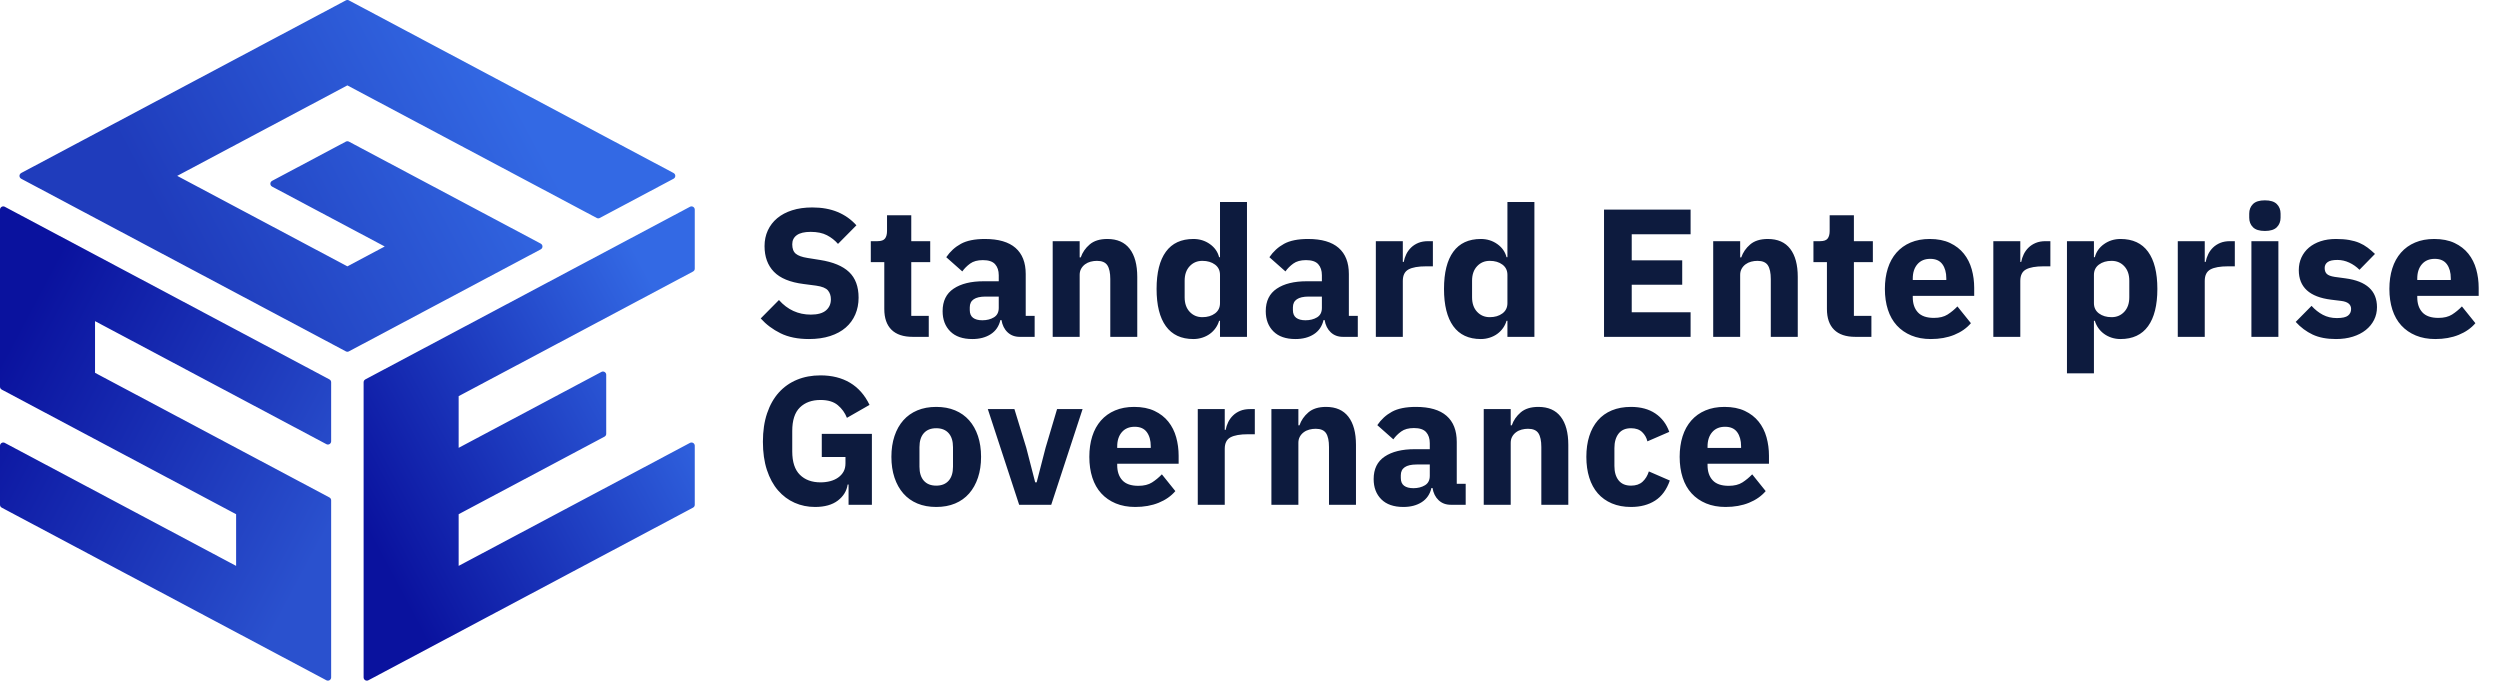
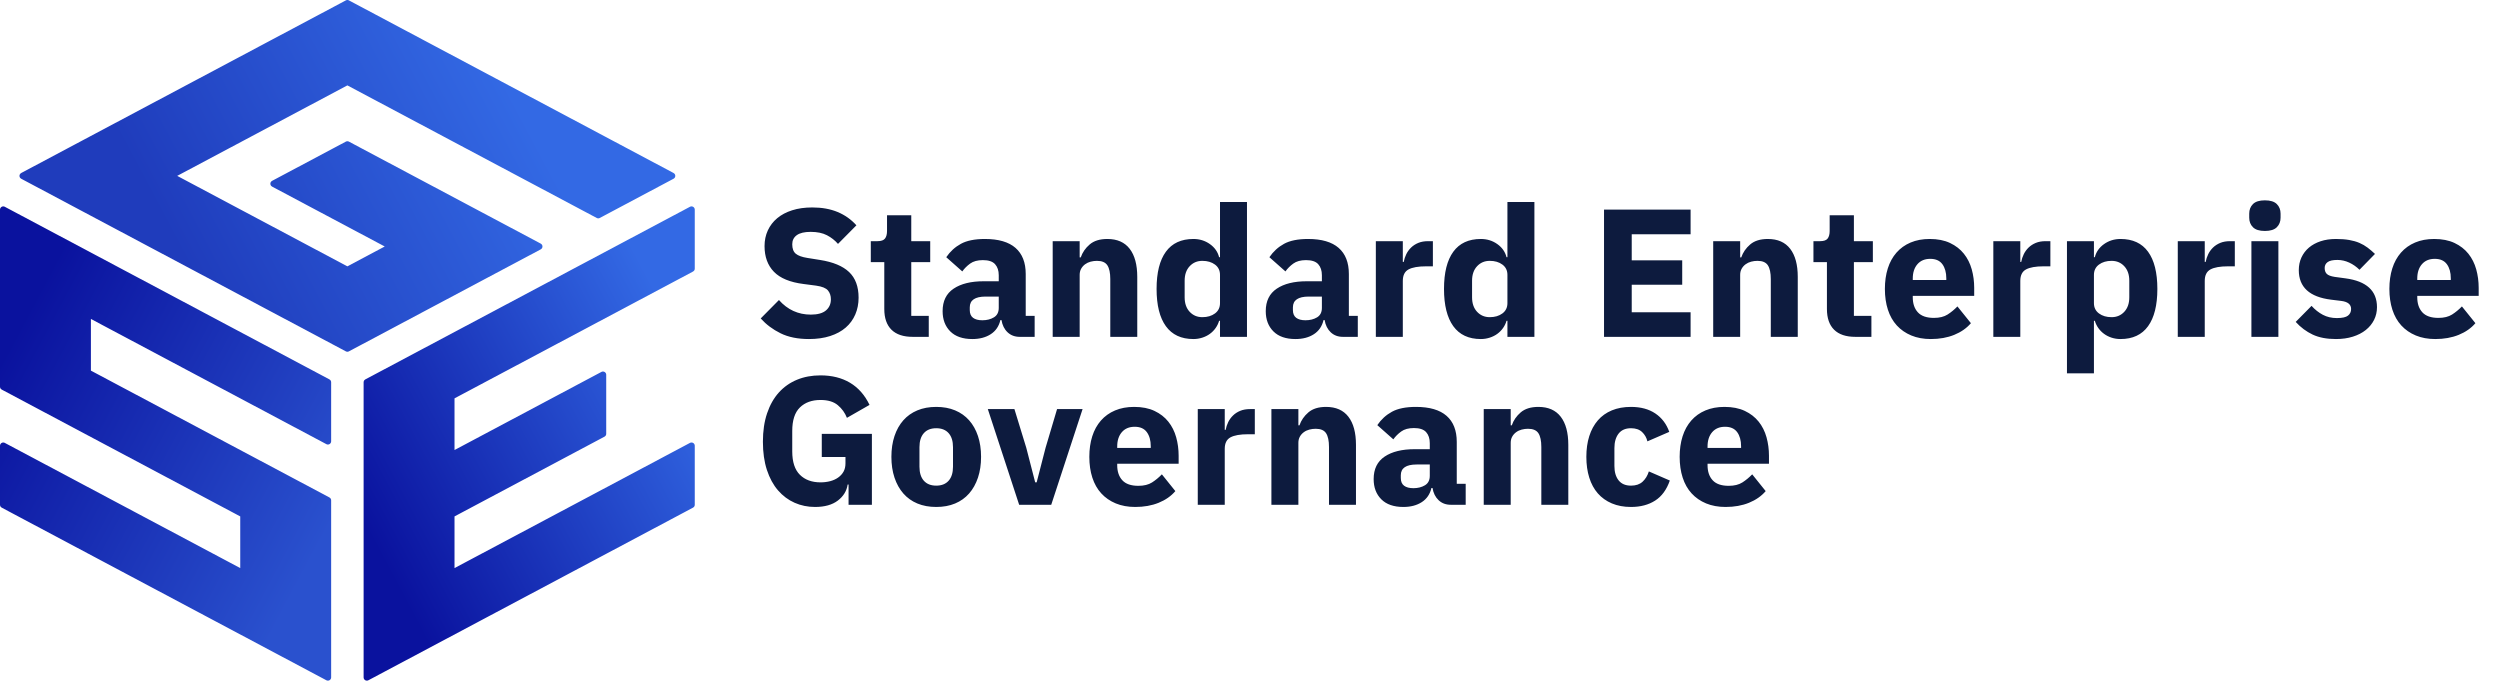
<svg xmlns="http://www.w3.org/2000/svg" viewBox="-481.5 -506.44 3465.21 943.43" width="3465.21" height="943.43">
  <defs>
    <linearGradient id="lktwoAtop" gradientUnits="userSpaceOnUse" x1="-225" y1="-143.04" x2="225" y2="-382.31">
      <stop offset="0" stop-color="#1F3CBC" />
      <stop offset="1" stop-color="#3369E4" />
    </linearGradient>
    <linearGradient id="lktwoAleft" gradientUnits="userSpaceOnUse" x1="-477" y1="-11.32" x2="-27" y2="227.95">
      <stop offset="0" stop-color="#0A129E" />
      <stop offset="1" stop-color="#2A51CE" />
    </linearGradient>
    <linearGradient id="lktwoAright" gradientUnits="userSpaceOnUse" x1="27" y1="227.95" x2="477" y2="-11.32">
      <stop offset="0" stop-color="#0A129E" />
      <stop offset="1" stop-color="#3369E4" />
    </linearGradient>
  </defs>
  <path d="M-450 -262.67 L0 -501.94 L102.27 -447.56 L-347.73 -208.29 Z M-450 -262.67 L-347.73 -317.05 L102.27 -77.78 L0 -23.4 Z M-102.27 -447.56 L0 -501.94 L450 -262.67 L347.73 -208.29 Z M-102.27 -77.78 L163.64 -219.17 L265.91 -164.79 L0 -23.4 Z M-102.27 -251.79 L0 -306.17 L163.64 -219.17 L61.36 -164.79 Z" fill="url(#lktwoAtop)" stroke="url(#lktwoAtop)" stroke-width="9" stroke-linejoin="round" />
-   <path d="M-477 -215.87 L-27 23.4 L-27 105.22 L-477 -134.05 Z M-477 -134.05 L-354.27 -68.79 L-354.27 13.02 L-477 -52.23 Z M-477 -52.23 L-27 187.04 L-27 268.86 L-477 29.59 Z M-149.73 203.6 L-27 268.86 L-27 350.67 L-149.73 285.42 Z M-477 111.4 L-27 350.67 L-27 432.49 L-477 193.22 Z" fill="url(#lktwoAleft)" stroke="url(#lktwoAleft)" stroke-width="9" stroke-linejoin="round" />
-   <path d="M27 23.4 L477 -215.87 L477 -134.05 L27 105.22 Z M27 105.22 L149.73 39.96 L149.73 121.78 L27 187.04 Z M27 187.04 L354.27 13.02 L354.27 94.84 L27 268.86 Z M27 268.86 L149.73 203.6 L149.73 285.42 L27 350.67 Z M27 350.67 L477 111.4 L477 193.22 L27 432.49 Z" fill="url(#lktwoAright)" stroke="url(#lktwoAright)" stroke-width="9" stroke-linejoin="round" />
+   <path d="M-477 -215.87 L-27 23.4 L-27 105.22 L-477 -134.05 Z M-477 -134.05 L-360 -71.84 L-360 9.98 L-477 -52.23 Z M-477 -52.23 L-27 187.04 L-27 268.86 L-477 29.59 Z M-144 206.65 L-27 268.86 L-27 350.67 L-144 288.46 Z M-477 111.4 L-27 350.67 L-27 432.49 L-477 193.22 Z" fill="url(#lktwoAleft)" stroke="url(#lktwoAleft)" stroke-width="9" stroke-linejoin="round" />
+   <path d="M27 23.4 L477 -215.87 L477 -134.05 L27 105.22 Z M27 105.22 L144 43.01 L144 124.83 L27 187.04 Z M27 187.04 L354.27 13.02 L354.27 94.84 L27 268.86 Z M27 268.86 L144 206.65 L144 288.46 L27 350.67 Z M27 350.67 L477 111.4 L477 193.22 L27 432.49 Z" fill="url(#lktwoAright)" stroke="url(#lktwoAright)" stroke-width="9" stroke-linejoin="round" />
  <path d="M639.86,-36.5Q616.62,-36.5,600.45,-44.46Q584.29,-52.42,572.92,-65.05L598.18,-90.57Q616.12,-70.36,642.39,-70.36Q656.54,-70.36,663.36,-76.17Q670.18,-81.98,670.18,-91.58Q670.18,-98.9,666.14,-103.83Q662.09,-108.75,649.72,-110.52L632.28,-112.8Q604.24,-116.33,591.23,-129.72Q578.22,-143.11,578.22,-165.34Q578.22,-177.22,582.77,-187.07Q587.32,-196.92,595.78,-203.99Q604.24,-211.07,616.5,-214.98Q628.75,-218.9,644.41,-218.9Q664.37,-218.9,679.53,-212.58Q694.68,-206.27,705.55,-194.14L680.03,-168.37Q673.72,-175.7,664.75,-180.37Q655.78,-185.05,642.14,-185.05Q629.25,-185.05,622.94,-180.5Q616.62,-175.95,616.62,-167.87Q616.62,-158.77,621.55,-154.73Q626.47,-150.69,637.59,-148.92L655.02,-146.14Q682.3,-141.85,695.44,-129.34Q708.58,-116.84,708.58,-93.85Q708.58,-81.22,704.03,-70.61Q699.48,-60,690.77,-52.42Q682.05,-44.84,669.17,-40.67Q656.28,-36.5,639.86,-36.5ZM783.61,-39.54Q764.16,-39.54,754.18,-49.39Q744.2,-59.24,744.2,-78.19L744.2,-143.11L725.5,-143.11L725.5,-172.16L734.85,-172.16Q742.43,-172.16,745.21,-175.83Q747.99,-179.49,747.99,-186.31L747.99,-208.04L781.59,-208.04L781.59,-172.16L807.86,-172.16L807.86,-143.11L781.59,-143.11L781.59,-68.59L805.84,-68.59L805.84,-39.54ZM931.9,-39.54Q921.79,-39.54,915.1,-45.85Q908.4,-52.17,906.64,-62.78L905.12,-62.78Q902.09,-49.89,891.73,-43.2Q881.37,-36.5,866.22,-36.5Q846.26,-36.5,835.65,-47.11Q825.04,-57.72,825.04,-75.16Q825.04,-96.12,840.32,-106.35Q855.61,-116.59,881.88,-116.59L902.85,-116.59L902.85,-124.92Q902.85,-134.52,897.79,-140.21Q892.74,-145.89,880.87,-145.89Q869.75,-145.89,863.18,-141.09Q856.62,-136.29,852.32,-130.23L830.09,-149.93Q838.17,-161.81,850.43,-168.5Q862.68,-175.2,883.65,-175.2Q911.94,-175.2,926.09,-162.82Q940.23,-150.44,940.23,-126.69L940.23,-68.59L952.61,-68.59L952.61,-39.54ZM880.11,-62.52Q889.46,-62.52,896.15,-66.57Q902.85,-70.61,902.85,-79.7L902.85,-95.37L884.66,-95.37Q862.68,-95.37,862.68,-80.46L862.68,-76.67Q862.68,-69.35,867.23,-65.93Q871.77,-62.52,880.11,-62.52ZM977.62,-39.54L977.62,-172.16L1015.01,-172.16L1015.01,-149.68L1016.53,-149.68Q1020.06,-160.04,1028.91,-167.62Q1037.75,-175.2,1053.41,-175.2Q1073.87,-175.2,1084.36,-161.55Q1094.84,-147.91,1094.84,-122.65L1094.84,-39.54L1057.45,-39.54L1057.45,-119.62Q1057.45,-132.5,1053.41,-138.69Q1049.37,-144.88,1039.01,-144.88Q1034.46,-144.88,1030.17,-143.74Q1025.87,-142.61,1022.46,-140.08Q1019.05,-137.55,1017.03,-133.89Q1015.01,-130.23,1015.01,-125.43L1015.01,-39.54ZM1209.53,-61.77L1208.27,-61.77Q1206.75,-56.46,1203.47,-51.79Q1200.19,-47.11,1195.51,-43.7Q1190.84,-40.29,1184.9,-38.4Q1178.97,-36.5,1172.65,-36.5Q1147.39,-36.5,1134.5,-54.31Q1121.62,-72.12,1121.62,-105.98Q1121.62,-139.83,1134.5,-157.51Q1147.39,-175.2,1172.65,-175.2Q1185.53,-175.2,1195.51,-168.12Q1205.49,-161.05,1208.27,-149.93L1209.53,-149.93L1209.53,-226.48L1246.92,-226.48L1246.92,-39.54L1209.53,-39.54ZM1185.03,-66.82Q1195.64,-66.82,1202.59,-72Q1209.53,-77.18,1209.53,-86.27L1209.53,-125.43Q1209.53,-134.52,1202.59,-139.7Q1195.64,-144.88,1185.03,-144.88Q1174.42,-144.88,1167.47,-137.43Q1160.52,-129.98,1160.52,-117.34L1160.52,-94.36Q1160.52,-81.72,1167.47,-74.27Q1174.42,-66.82,1185.03,-66.82ZM1379.8,-39.54Q1369.7,-39.54,1363,-45.85Q1356.31,-52.17,1354.54,-62.78L1353.02,-62.78Q1349.99,-49.89,1339.63,-43.2Q1329.28,-36.5,1314.12,-36.5Q1294.16,-36.5,1283.55,-47.11Q1272.94,-57.72,1272.94,-75.16Q1272.94,-96.12,1288.23,-106.35Q1303.51,-116.59,1329.78,-116.59L1350.75,-116.59L1350.75,-124.92Q1350.75,-134.52,1345.7,-140.21Q1340.65,-145.89,1328.77,-145.89Q1317.66,-145.89,1311.09,-141.09Q1304.52,-136.29,1300.23,-130.23L1277.99,-149.93Q1286.08,-161.81,1298.33,-168.5Q1310.58,-175.2,1331.55,-175.2Q1359.84,-175.2,1373.99,-162.82Q1388.14,-150.44,1388.14,-126.69L1388.14,-68.59L1400.52,-68.59L1400.52,-39.54ZM1328.01,-62.52Q1337.36,-62.52,1344.06,-66.57Q1350.75,-70.61,1350.75,-79.7L1350.75,-95.37L1332.56,-95.37Q1310.58,-95.37,1310.58,-80.46L1310.58,-76.67Q1310.58,-69.35,1315.13,-65.93Q1319.68,-62.52,1328.01,-62.52ZM1425.53,-39.54L1425.53,-172.16L1462.92,-172.16L1462.92,-143.36L1464.18,-143.36Q1465.19,-148.92,1467.72,-154.1Q1470.24,-159.28,1474.41,-163.32Q1478.58,-167.36,1484.39,-169.76Q1490.2,-172.16,1498.03,-172.16L1504.6,-172.16L1504.6,-137.3L1495.25,-137.3Q1478.83,-137.3,1470.87,-133.01Q1462.92,-128.71,1462.92,-117.09L1462.92,-39.54ZM1607.92,-61.77L1606.66,-61.77Q1605.14,-56.46,1601.86,-51.79Q1598.58,-47.11,1593.9,-43.7Q1589.23,-40.29,1583.29,-38.4Q1577.36,-36.5,1571.04,-36.5Q1545.78,-36.5,1532.89,-54.31Q1520.01,-72.12,1520.01,-105.98Q1520.01,-139.83,1532.89,-157.51Q1545.78,-175.2,1571.04,-175.2Q1583.92,-175.2,1593.9,-168.12Q1603.88,-161.05,1606.66,-149.93L1607.92,-149.93L1607.92,-226.48L1645.31,-226.48L1645.31,-39.54L1607.92,-39.54ZM1583.42,-66.82Q1594.03,-66.82,1600.98,-72Q1607.92,-77.18,1607.92,-86.27L1607.92,-125.43Q1607.92,-134.52,1600.98,-139.7Q1594.03,-144.88,1583.42,-144.88Q1572.81,-144.88,1565.86,-137.43Q1558.91,-129.98,1558.91,-117.34L1558.91,-94.36Q1558.91,-81.72,1565.86,-74.27Q1572.81,-66.82,1583.42,-66.82ZM1741.81,-39.54L1741.81,-215.87L1861.81,-215.87L1861.81,-181.76L1780.21,-181.76L1780.21,-145.64L1850.19,-145.64L1850.19,-111.79L1780.21,-111.79L1780.21,-73.64L1861.81,-73.64L1861.81,-39.54ZM1893.14,-39.54L1893.14,-172.16L1930.52,-172.16L1930.52,-149.68L1932.04,-149.68Q1935.58,-160.04,1944.42,-167.62Q1953.26,-175.2,1968.92,-175.2Q1989.39,-175.2,1999.87,-161.55Q2010.35,-147.91,2010.35,-122.65L2010.35,-39.54L1972.97,-39.54L1972.97,-119.62Q1972.97,-132.5,1968.92,-138.69Q1964.88,-144.88,1954.52,-144.88Q1949.98,-144.88,1945.68,-143.74Q1941.39,-142.61,1937.98,-140.08Q1934.57,-137.55,1932.55,-133.89Q1930.52,-130.23,1930.52,-125.43L1930.52,-39.54ZM2090.18,-39.54Q2070.73,-39.54,2060.75,-49.39Q2050.77,-59.24,2050.77,-78.19L2050.77,-143.11L2032.08,-143.11L2032.08,-172.16L2041.43,-172.16Q2049.01,-172.16,2051.79,-175.83Q2054.56,-179.49,2054.56,-186.31L2054.56,-208.04L2088.16,-208.04L2088.16,-172.16L2114.44,-172.16L2114.44,-143.11L2088.16,-143.11L2088.16,-68.59L2112.42,-68.59L2112.42,-39.54ZM2194.77,-36.5Q2179.61,-36.5,2167.74,-41.43Q2155.87,-46.36,2147.66,-55.32Q2139.45,-64.29,2135.28,-77.18Q2131.11,-90.06,2131.11,-105.98Q2131.11,-121.64,2135.15,-134.4Q2139.19,-147.15,2147.15,-156.25Q2155.11,-165.34,2166.73,-170.27Q2178.35,-175.2,2193.26,-175.2Q2209.68,-175.2,2221.42,-169.64Q2233.17,-164.08,2240.62,-154.73Q2248.07,-145.39,2251.49,-133.13Q2254.9,-120.88,2254.9,-107.49L2254.9,-96.38L2169.76,-96.38L2169.76,-94.36Q2169.76,-81.22,2176.83,-73.51Q2183.91,-65.81,2199.07,-65.81Q2210.69,-65.81,2218.01,-70.48Q2225.34,-75.16,2231.65,-81.72L2250.35,-58.48Q2241.51,-48.12,2227.23,-42.31Q2212.96,-36.5,2194.77,-36.5ZM2194.01,-147.66Q2182.64,-147.66,2176.2,-140.21Q2169.76,-132.75,2169.76,-120.38L2169.76,-118.35L2216.24,-118.35L2216.24,-120.63Q2216.24,-132.75,2210.81,-140.21Q2205.38,-147.66,2194.01,-147.66ZM2281.42,-39.54L2281.42,-172.16L2318.81,-172.16L2318.81,-143.36L2320.07,-143.36Q2321.08,-148.92,2323.61,-154.1Q2326.14,-159.28,2330.3,-163.32Q2334.47,-167.36,2340.28,-169.76Q2346.09,-172.16,2353.92,-172.16L2360.49,-172.16L2360.49,-137.3L2351.15,-137.3Q2334.73,-137.3,2326.77,-133.01Q2318.81,-128.71,2318.81,-117.09L2318.81,-39.54ZM2383.48,-172.16L2420.87,-172.16L2420.87,-149.93L2422.13,-149.93Q2424.91,-161.05,2434.89,-168.12Q2444.87,-175.2,2457.75,-175.2Q2483.02,-175.2,2495.9,-157.51Q2508.78,-139.83,2508.78,-105.98Q2508.78,-72.12,2495.9,-54.31Q2483.02,-36.5,2457.75,-36.5Q2451.19,-36.5,2445.37,-38.4Q2439.56,-40.29,2434.89,-43.7Q2430.22,-47.11,2426.93,-51.79Q2423.65,-56.46,2422.13,-61.77L2420.87,-61.77L2420.87,10.99L2383.48,10.99ZM2445.37,-66.82Q2455.99,-66.82,2462.93,-74.27Q2469.88,-81.72,2469.88,-94.36L2469.88,-117.34Q2469.88,-129.98,2462.93,-137.43Q2455.99,-144.88,2445.37,-144.88Q2434.76,-144.88,2427.82,-139.7Q2420.87,-134.52,2420.87,-125.43L2420.87,-86.27Q2420.87,-77.18,2427.82,-72Q2434.76,-66.82,2445.37,-66.82ZM2537.08,-39.54L2537.08,-172.16L2574.47,-172.16L2574.47,-143.36L2575.73,-143.36Q2576.74,-148.92,2579.27,-154.1Q2581.79,-159.28,2585.96,-163.32Q2590.13,-167.36,2595.94,-169.76Q2601.75,-172.16,2609.58,-172.16L2616.15,-172.16L2616.15,-137.3L2606.8,-137.3Q2590.38,-137.3,2582.42,-133.01Q2574.47,-128.71,2574.47,-117.09L2574.47,-39.54ZM2657.83,-186.31Q2646.46,-186.31,2641.29,-191.49Q2636.11,-196.67,2636.11,-204.75L2636.11,-210.31Q2636.11,-218.39,2641.29,-223.57Q2646.46,-228.75,2657.83,-228.75Q2669.2,-228.75,2674.38,-223.57Q2679.56,-218.39,2679.56,-210.31L2679.56,-204.75Q2679.56,-196.67,2674.38,-191.49Q2669.2,-186.31,2657.83,-186.31ZM2639.14,-172.16L2676.53,-172.16L2676.53,-39.54L2639.14,-39.54ZM2756.36,-36.5Q2737.16,-36.5,2724.02,-42.69Q2710.88,-48.88,2700.53,-60.25L2722.5,-82.48Q2729.58,-74.65,2738.17,-70.1Q2746.76,-65.56,2757.62,-65.56Q2768.73,-65.56,2773.03,-68.97Q2777.32,-72.38,2777.32,-78.19Q2777.32,-87.53,2763.94,-89.3L2749.54,-91.07Q2704.82,-96.63,2704.82,-132Q2704.82,-141.6,2708.48,-149.55Q2712.15,-157.51,2718.84,-163.2Q2725.54,-168.88,2735.01,-172.04Q2744.48,-175.2,2756.36,-175.2Q2766.71,-175.2,2774.67,-173.81Q2782.63,-172.42,2788.82,-169.76Q2795.01,-167.11,2800.19,-163.2Q2805.37,-159.28,2810.42,-154.48L2788.94,-132.5Q2782.63,-138.82,2774.67,-142.48Q2766.71,-146.14,2758.38,-146.14Q2748.78,-146.14,2744.74,-143.11Q2740.69,-140.08,2740.69,-135.03Q2740.69,-129.72,2743.6,-126.82Q2746.5,-123.91,2754.59,-122.65L2769.49,-120.63Q2813.2,-114.82,2813.2,-80.71Q2813.2,-71.11,2809.15,-63.03Q2805.11,-54.95,2797.66,-49.01Q2790.21,-43.07,2779.72,-39.79Q2769.24,-36.5,2756.36,-36.5ZM2894.04,-36.5Q2878.88,-36.5,2867.01,-41.43Q2855.13,-46.36,2846.92,-55.32Q2838.71,-64.29,2834.54,-77.18Q2830.38,-90.06,2830.38,-105.98Q2830.38,-121.64,2834.42,-134.4Q2838.46,-147.15,2846.42,-156.25Q2854.37,-165.34,2866,-170.27Q2877.62,-175.2,2892.52,-175.2Q2908.94,-175.2,2920.69,-169.64Q2932.44,-164.08,2939.89,-154.73Q2947.34,-145.39,2950.75,-133.13Q2954.16,-120.88,2954.16,-107.49L2954.16,-96.38L2869.03,-96.38L2869.03,-94.36Q2869.03,-81.22,2876.1,-73.51Q2883.17,-65.81,2898.33,-65.81Q2909.95,-65.81,2917.28,-70.48Q2924.6,-75.16,2930.92,-81.72L2949.61,-58.48Q2940.77,-48.12,2926.5,-42.31Q2912.23,-36.5,2894.04,-36.5ZM2893.28,-147.66Q2881.91,-147.66,2875.47,-140.21Q2869.03,-132.75,2869.03,-120.38L2869.03,-118.35L2915.51,-118.35L2915.51,-120.63Q2915.51,-132.75,2910.08,-140.21Q2904.65,-147.66,2893.28,-147.66ZM694.68,165.18L693.42,165.18Q691.4,178.57,679.78,187.41Q668.16,196.25,648.2,196.25Q633.04,196.25,619.91,190.44Q606.77,184.63,596.92,173.27Q587.06,161.9,581.51,144.97Q575.95,128.05,575.95,105.81Q575.95,83.58,581.76,66.41Q587.57,49.23,598.05,37.61Q608.54,25.99,623.19,19.92Q637.84,13.86,655.78,13.86Q679.53,13.86,696.7,24.09Q713.88,34.32,723.74,54.78L692.41,72.72Q688.37,62.36,679.78,55.16Q671.19,47.96,655.78,47.96Q637.84,47.96,627.23,58.32Q616.62,68.68,616.62,90.91L616.62,119.2Q616.62,141.18,627.23,151.67Q637.84,162.15,655.78,162.15Q662.85,162.15,669.17,160.51Q675.48,158.87,680.28,155.46Q685.08,152.05,687.74,147.25Q690.39,142.45,690.39,135.88L690.39,127.04L657.55,127.04L657.55,94.95L727.02,94.95L727.02,193.22L694.68,193.22ZM816.2,196.25Q801.54,196.25,790.05,191.45Q778.55,186.65,770.6,177.56Q762.64,168.47,758.34,155.58Q754.05,142.7,754.05,126.78Q754.05,110.87,758.34,97.98Q762.64,85.1,770.6,76.13Q778.55,67.16,790.05,62.36Q801.54,57.56,816.2,57.56Q830.85,57.56,842.34,62.36Q853.84,67.16,861.79,76.13Q869.75,85.1,874.05,97.98Q878.34,110.87,878.34,126.78Q878.34,142.7,874.05,155.58Q869.75,168.47,861.79,177.56Q853.84,186.65,842.34,191.45Q830.85,196.25,816.2,196.25ZM816.2,166.7Q827.31,166.7,833.37,159.88Q839.44,153.06,839.44,140.42L839.44,113.39Q839.44,100.76,833.37,93.94Q827.31,87.12,816.2,87.12Q805.08,87.12,799.02,93.94Q792.95,100.76,792.95,113.39L792.95,140.42Q792.95,153.06,799.02,159.88Q805.08,166.7,816.2,166.7ZM931.14,193.22L887.69,60.59L924.57,60.59L940.99,114.15L953.37,162.15L955.39,162.15L967.77,114.15L983.69,60.59L1019.05,60.59L975.6,193.22ZM1092.06,196.25Q1076.9,196.25,1065.03,191.33Q1053.16,186.4,1044.95,177.43Q1036.74,168.47,1032.57,155.58Q1028.4,142.7,1028.4,126.78Q1028.4,111.12,1032.44,98.36Q1036.48,85.6,1044.44,76.51Q1052.4,67.42,1064.02,62.49Q1075.64,57.56,1090.55,57.56Q1106.97,57.56,1118.71,63.12Q1130.46,68.68,1137.91,78.03Q1145.37,87.37,1148.78,99.63Q1152.19,111.88,1152.19,125.27L1152.19,136.38L1067.05,136.38L1067.05,138.4Q1067.05,151.54,1074.13,159.24Q1081.2,166.95,1096.36,166.95Q1107.98,166.95,1115.3,162.28Q1122.63,157.6,1128.95,151.03L1147.64,174.28Q1138.8,184.63,1124.52,190.44Q1110.25,196.25,1092.06,196.25ZM1091.3,85.1Q1079.94,85.1,1073.49,92.55Q1067.05,100,1067.05,112.38L1067.05,114.4L1113.54,114.4L1113.54,112.13Q1113.54,100,1108.1,92.55Q1102.67,85.1,1091.3,85.1ZM1178.71,193.22L1178.71,60.59L1216.1,60.59L1216.1,89.39L1217.36,89.39Q1218.37,83.84,1220.9,78.66Q1223.43,73.48,1227.6,69.44Q1231.76,65.39,1237.57,62.99Q1243.38,60.59,1251.22,60.59L1257.78,60.59L1257.78,95.46L1248.44,95.46Q1232.02,95.46,1224.06,99.75Q1216.1,104.05,1216.1,115.67L1216.1,193.22ZM1280.77,193.22L1280.77,60.59L1318.16,60.59L1318.16,83.08L1319.68,83.08Q1323.21,72.72,1332.06,65.14Q1340.9,57.56,1356.56,57.56Q1377.02,57.56,1387.51,71.21Q1397.99,84.85,1397.99,110.11L1397.99,193.22L1360.6,193.22L1360.6,113.14Q1360.6,100.26,1356.56,94.07Q1352.52,87.88,1342.16,87.88Q1337.61,87.88,1333.32,89.02Q1329.02,90.15,1325.61,92.68Q1322.2,95.2,1320.18,98.87Q1318.16,102.53,1318.16,107.33L1318.16,193.22ZM1529.36,193.22Q1519.25,193.22,1512.56,186.91Q1505.86,180.59,1504.09,169.98L1502.58,169.98Q1499.55,182.87,1489.19,189.56Q1478.83,196.25,1463.67,196.25Q1443.72,196.25,1433.11,185.64Q1422.5,175.03,1422.5,157.6Q1422.5,136.63,1437.78,126.4Q1453.06,116.17,1479.34,116.17L1500.3,116.17L1500.3,107.84Q1500.3,98.24,1495.25,92.55Q1490.2,86.87,1478.33,86.87Q1467.21,86.87,1460.64,91.67Q1454.07,96.47,1449.78,102.53L1427.55,82.83Q1435.63,70.95,1447.88,64.26Q1460.14,57.56,1481.11,57.56Q1509.4,57.56,1523.55,69.94Q1537.69,82.32,1537.69,106.07L1537.69,164.17L1550.07,164.17L1550.07,193.22ZM1477.57,170.23Q1486.92,170.23,1493.61,166.19Q1500.3,162.15,1500.3,153.06L1500.3,137.39L1482.12,137.39Q1460.14,137.39,1460.14,152.3L1460.14,156.09Q1460.14,163.41,1464.68,166.82Q1469.23,170.23,1477.57,170.23ZM1575.08,193.22L1575.08,60.59L1612.47,60.59L1612.47,83.08L1613.99,83.08Q1617.52,72.72,1626.36,65.14Q1635.21,57.56,1650.87,57.56Q1671.33,57.56,1681.82,71.21Q1692.3,84.85,1692.3,110.11L1692.3,193.22L1654.91,193.22L1654.91,113.14Q1654.91,100.26,1650.87,94.07Q1646.83,87.88,1636.47,87.88Q1631.92,87.88,1627.63,89.02Q1623.33,90.15,1619.92,92.68Q1616.51,95.2,1614.49,98.87Q1612.47,102.53,1612.47,107.33L1612.47,193.22ZM1779.2,196.25Q1764.3,196.25,1752.68,191.33Q1741.06,186.4,1733.22,177.43Q1725.39,168.47,1721.35,155.58Q1717.31,142.7,1717.31,126.78Q1717.31,110.87,1721.35,98.11Q1725.39,85.35,1733.22,76.26Q1741.06,67.16,1752.68,62.36Q1764.3,57.56,1779.2,57.56Q1799.41,57.56,1812.93,66.66Q1826.44,75.75,1832.25,92.17L1801.94,105.31Q1800.17,97.73,1794.61,92.43Q1789.05,87.12,1779.2,87.12Q1767.83,87.12,1762.02,94.57Q1756.21,102.03,1756.21,114.66L1756.21,139.41Q1756.21,152.05,1762.02,159.37Q1767.83,166.7,1779.2,166.7Q1789.31,166.7,1795.24,161.27Q1801.18,155.83,1803.96,146.99L1833.01,159.62Q1826.44,178.57,1812.68,187.41Q1798.91,196.25,1779.2,196.25ZM1910.31,196.25Q1895.16,196.25,1883.28,191.33Q1871.41,186.4,1863.2,177.43Q1854.99,168.47,1850.82,155.58Q1846.65,142.7,1846.65,126.78Q1846.65,111.12,1850.7,98.36Q1854.74,85.6,1862.7,76.51Q1870.65,67.42,1882.27,62.49Q1893.89,57.56,1908.8,57.56Q1925.22,57.56,1936.97,63.12Q1948.71,68.68,1956.17,78.03Q1963.62,87.37,1967.03,99.63Q1970.44,111.88,1970.44,125.27L1970.44,136.38L1885.31,136.38L1885.31,138.4Q1885.31,151.54,1892.38,159.24Q1899.45,166.95,1914.61,166.95Q1926.23,166.95,1933.56,162.28Q1940.88,157.6,1947.2,151.03L1965.89,174.28Q1957.05,184.63,1942.78,190.44Q1928.5,196.25,1910.31,196.25ZM1909.56,85.1Q1898.19,85.1,1891.75,92.55Q1885.31,100,1885.31,112.38L1885.31,114.4L1931.79,114.4L1931.79,112.13Q1931.79,100,1926.36,92.55Q1920.93,85.1,1909.56,85.1Z" fill="#0D1B3E" />
</svg>
